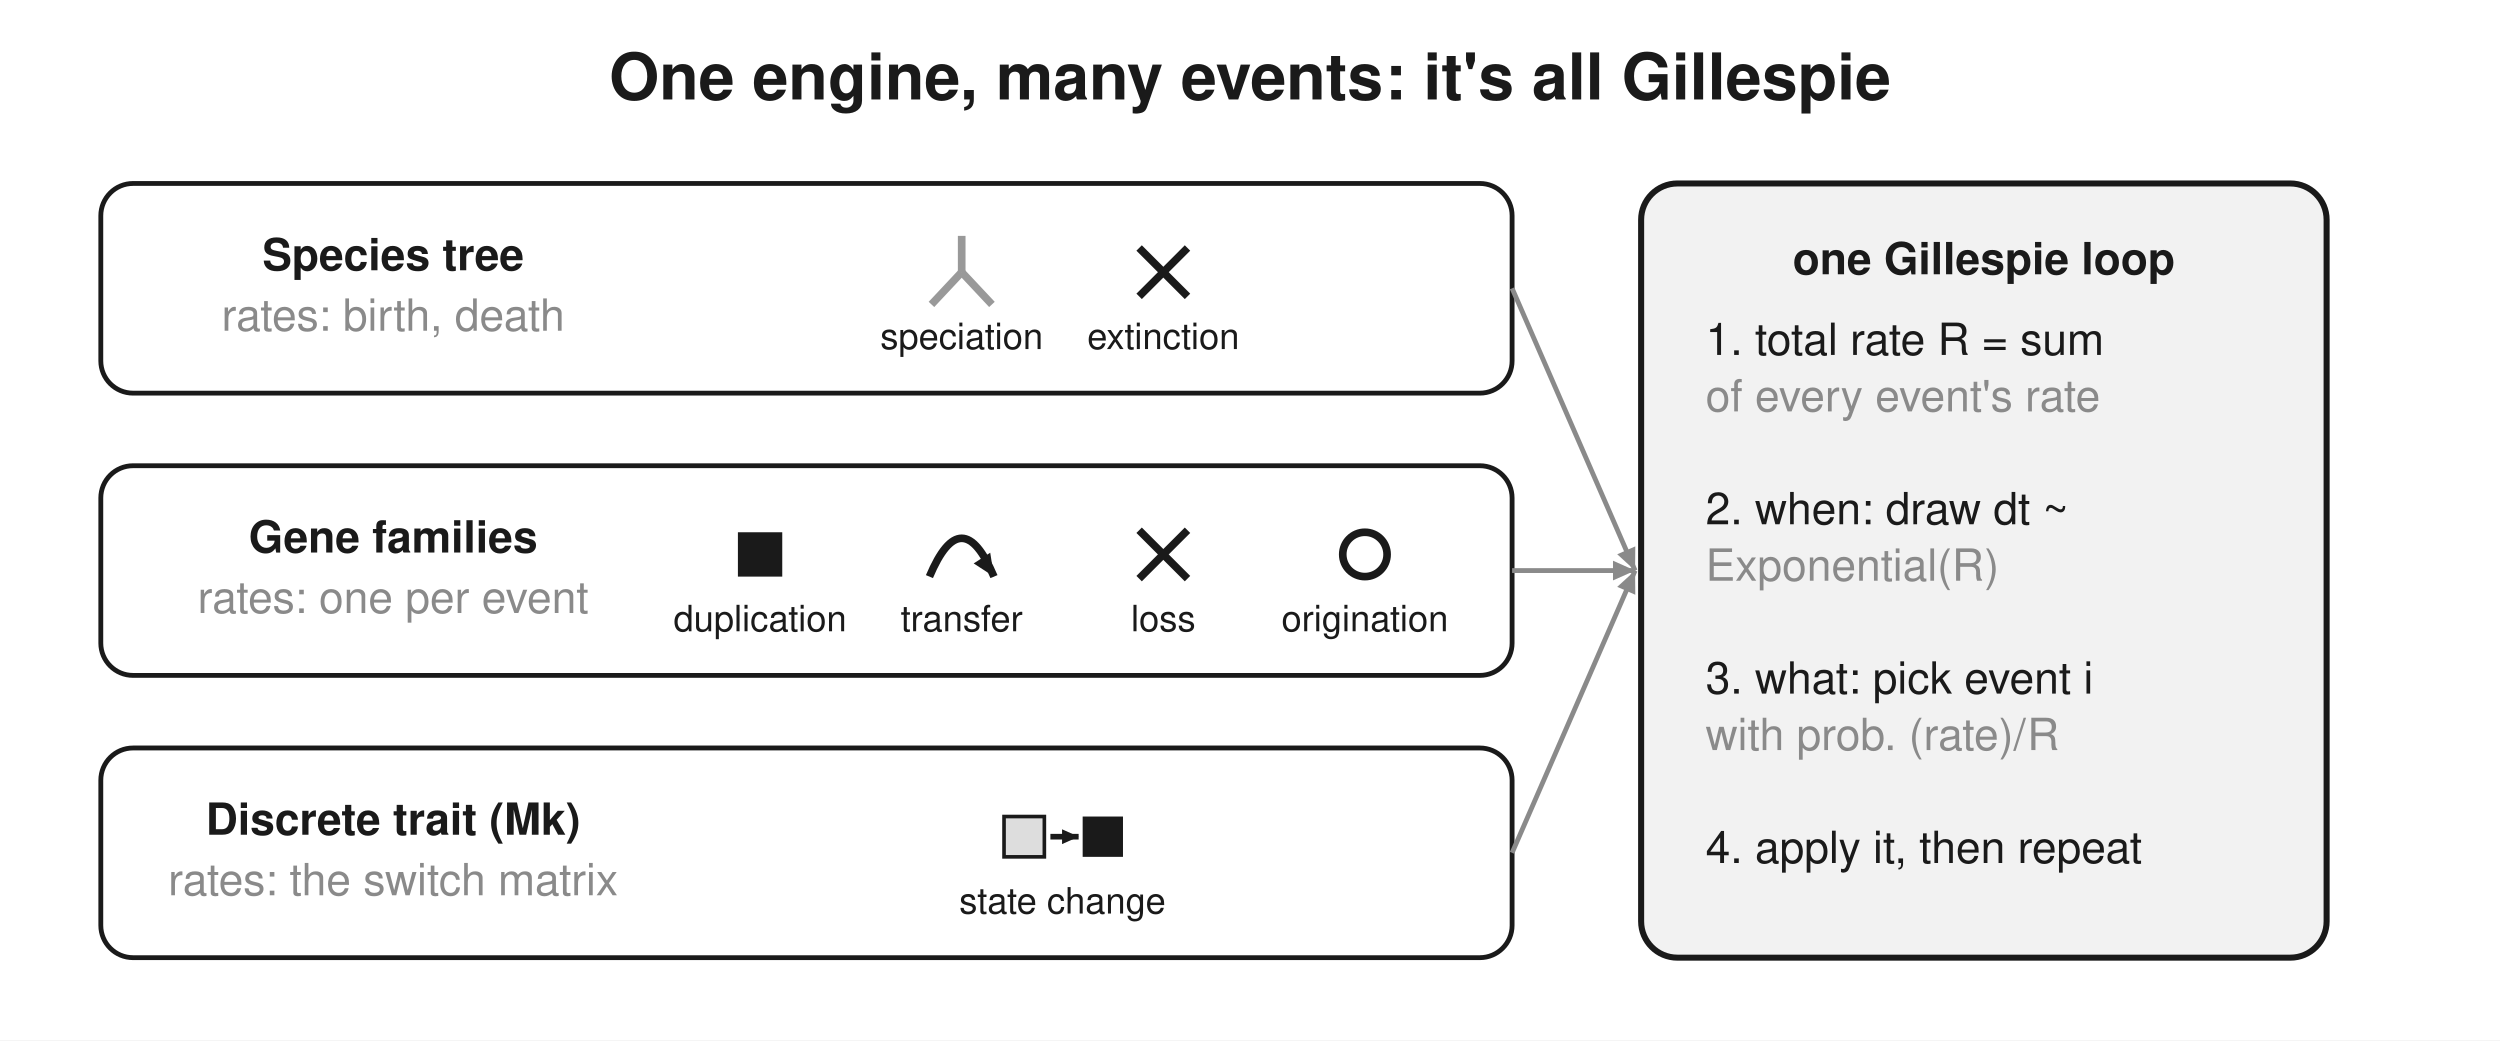
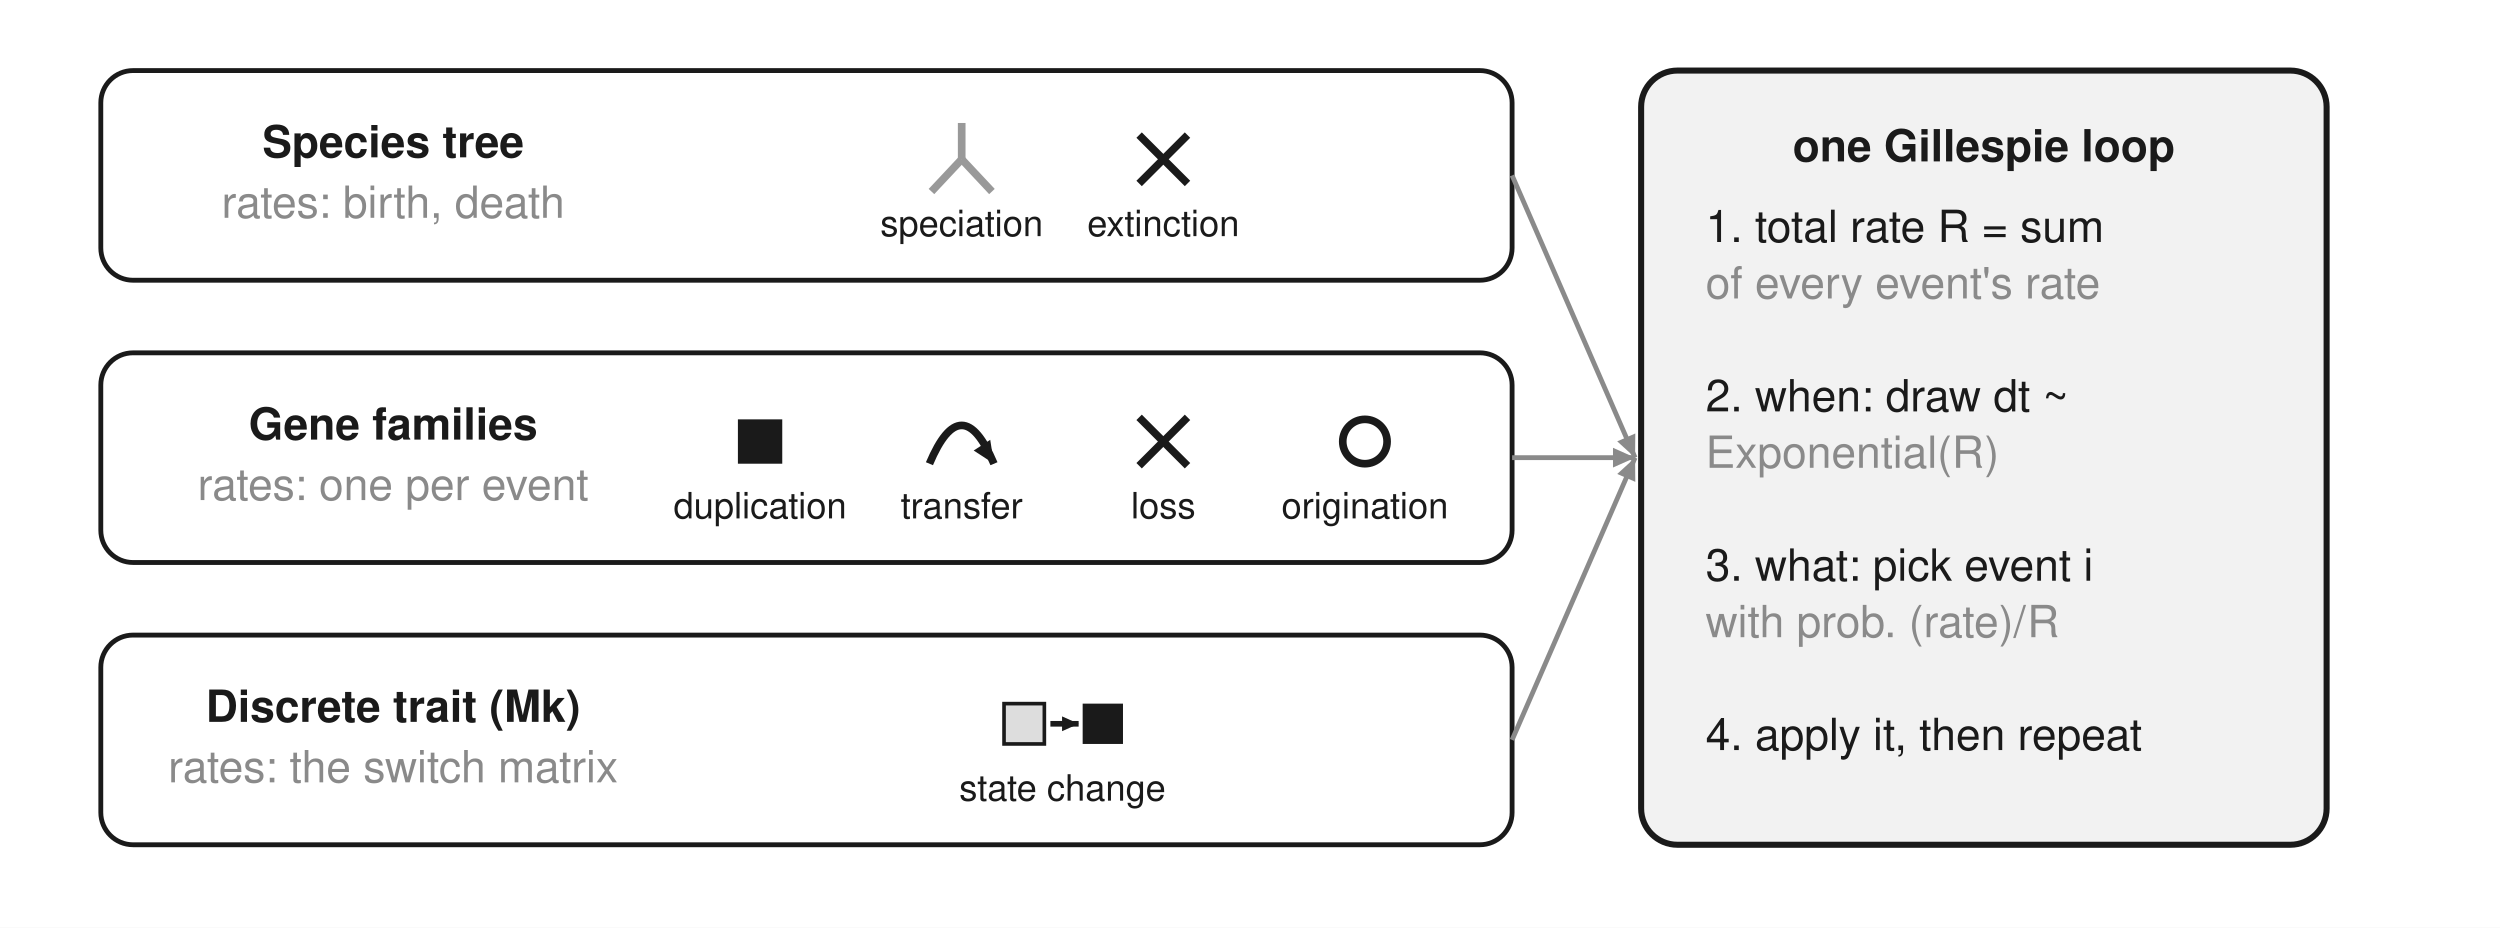
- <svg xmlns="http://www.w3.org/2000/svg" width="1240" height="516" viewBox="0 0 1240 516">
+ <svg xmlns="http://www.w3.org/2000/svg" width="1240" height="460" viewBox="0 0 1240 460">
  <defs>
</defs>
-   <rect x="0" y="0" width="1240" height="516" fill="white" />
-   <text x="620.0" y="42" font-size="32" font-family="Helvetica" text-anchor="middle" dominant-baseline="central" fill="#1a1a1a" font-weight="bold">One engine, many events: it's all Gillespie</text>
-   <rect x="50" y="91.0" width="700" height="104" rx="16" ry="16" fill="white" stroke="#1a1a1a" stroke-width="2.4" />
-   <text x="195" y="129" font-size="22" font-family="Helvetica" text-anchor="middle" dominant-baseline="central" fill="#1a1a1a" font-weight="bold">Species tree</text>
-   <text x="195" y="159" font-size="22" font-family="Helvetica" text-anchor="middle" dominant-baseline="central" fill="#8a8a8a" font-weight="normal">rates: birth, death</text>
-   <path d="M477.0,117 L477.0,135" stroke="#999999" stroke-width="3.8" />
-   <path d="M477.0,135 L462.0,151" stroke="#999999" stroke-width="3.8" />
-   <path d="M477.0,135 L492.0,151" stroke="#999999" stroke-width="3.8" />
-   <text x="477.0" y="169" font-size="18" font-family="Helvetica" text-anchor="middle" dominant-baseline="central" fill="#1a1a1a" font-weight="normal">speciation</text>
-   <path d="M565.0,123 L589.0,147" stroke="#1a1a1a" stroke-width="3.8" />
-   <path d="M565.0,147 L589.0,123" stroke="#1a1a1a" stroke-width="3.8" />
-   <text x="577.0" y="169" font-size="18" font-family="Helvetica" text-anchor="middle" dominant-baseline="central" fill="#1a1a1a" font-weight="normal">extinction</text>
-   <rect x="50" y="231.0" width="700" height="104" rx="16" ry="16" fill="white" stroke="#1a1a1a" stroke-width="2.4" />
-   <text x="195" y="269" font-size="22" font-family="Helvetica" text-anchor="middle" dominant-baseline="central" fill="#1a1a1a" font-weight="bold">Gene families</text>
-   <text x="195" y="299" font-size="22" font-family="Helvetica" text-anchor="middle" dominant-baseline="central" fill="#8a8a8a" font-weight="normal">rates: one per event</text>
-   <rect x="366.0" y="264.0" width="22" height="22" fill="#1a1a1a" />
-   <text x="377.0" y="309" font-size="18" font-family="Helvetica" text-anchor="middle" dominant-baseline="central" fill="#1a1a1a" font-weight="normal">duplication</text>
-   <path d="M461.0,286 Q477.0,248,493.0,286" fill="none" stroke="#1a1a1a" stroke-width="3.8" />
-   <path d="M493.0,286 L482.939,279.459 L491.156,274.143 Z" fill="#1a1a1a" />
-   <text x="477.0" y="309" font-size="18" font-family="Helvetica" text-anchor="middle" dominant-baseline="central" fill="#1a1a1a" font-weight="normal">transfer</text>
-   <path d="M565.0,263 L589.0,287" stroke="#1a1a1a" stroke-width="3.8" />
-   <path d="M565.0,287 L589.0,263" stroke="#1a1a1a" stroke-width="3.8" />
-   <text x="577.0" y="309" font-size="18" font-family="Helvetica" text-anchor="middle" dominant-baseline="central" fill="#1a1a1a" font-weight="normal">loss</text>
-   <circle cx="677.0" cy="275" r="11" fill="none" stroke="#1a1a1a" stroke-width="3.8" />
-   <text x="677.0" y="309" font-size="18" font-family="Helvetica" text-anchor="middle" dominant-baseline="central" fill="#1a1a1a" font-weight="normal">origination</text>
-   <rect x="50" y="371.0" width="700" height="104" rx="16" ry="16" fill="white" stroke="#1a1a1a" stroke-width="2.4" />
-   <text x="195" y="409" font-size="22" font-family="Helvetica" text-anchor="middle" dominant-baseline="central" fill="#1a1a1a" font-weight="bold">Discrete trait (Mk)</text>
-   <text x="195" y="439" font-size="22" font-family="Helvetica" text-anchor="middle" dominant-baseline="central" fill="#8a8a8a" font-weight="normal">rates: the switch matrix</text>
-   <rect x="498.0" y="405" width="20" height="20" fill="#dddddd" stroke="#1a1a1a" stroke-width="1.8" />
-   <rect x="537.0" y="405" width="20" height="20" fill="#1a1a1a" />
-   <path d="M521.0,415 L535.0,415" stroke="#1a1a1a" stroke-width="2.8" />
-   <path d="M535.0,415 L526.782,418.67 L526.782,411.33 Z" fill="#1a1a1a" />
-   <text x="527.0" y="449" font-size="18" font-family="Helvetica" text-anchor="middle" dominant-baseline="central" fill="#1a1a1a" font-weight="normal">state change</text>
-   <rect x="814" y="91.0" width="340" height="384.0" rx="18" ry="18" fill="#f2f2f2" stroke="#1a1a1a" stroke-width="3.0" />
-   <text x="984.0" y="131.0" font-size="22" font-family="Helvetica" text-anchor="middle" dominant-baseline="central" fill="#1a1a1a" font-weight="bold">one Gillespie loop</text>
-   <text x="846" y="171.0" font-size="22" font-family="Helvetica" text-anchor="start" dominant-baseline="central" fill="#1a1a1a" font-weight="normal">1.  total rate R = sum</text>
-   <text x="846" y="199.0" font-size="22" font-family="Helvetica" text-anchor="start" dominant-baseline="central" fill="#8a8a8a" font-weight="normal">     of every event's rate</text>
-   <text x="846" y="227.0" font-size="22" font-family="Helvetica" text-anchor="start" dominant-baseline="central" fill="#8a8a8a" font-weight="normal" />
-   <text x="846" y="255.0" font-size="22" font-family="Helvetica" text-anchor="start" dominant-baseline="central" fill="#1a1a1a" font-weight="normal">2.  when:  draw dt ~</text>
-   <text x="846" y="283.0" font-size="22" font-family="Helvetica" text-anchor="start" dominant-baseline="central" fill="#8a8a8a" font-weight="normal">     Exponential(R)</text>
-   <text x="846" y="311.0" font-size="22" font-family="Helvetica" text-anchor="start" dominant-baseline="central" fill="#8a8a8a" font-weight="normal" />
-   <text x="846" y="339.0" font-size="22" font-family="Helvetica" text-anchor="start" dominant-baseline="central" fill="#1a1a1a" font-weight="normal">3.  what:  pick event i</text>
-   <text x="846" y="367.0" font-size="22" font-family="Helvetica" text-anchor="start" dominant-baseline="central" fill="#8a8a8a" font-weight="normal">     with prob. (rate)/R</text>
-   <text x="846" y="395.0" font-size="22" font-family="Helvetica" text-anchor="start" dominant-baseline="central" fill="#8a8a8a" font-weight="normal" />
-   <text x="846" y="423.0" font-size="22" font-family="Helvetica" text-anchor="start" dominant-baseline="central" fill="#1a1a1a" font-weight="normal">4.  apply it, then repeat</text>
-   <path d="M750,143 L811,283.0" stroke="#8a8a8a" stroke-width="2.4" />
-   <path d="M811,283.0 L802.137,274.91 L811.109,271 Z" fill="#8a8a8a" />
-   <path d="M750,283 L811,283.0" stroke="#8a8a8a" stroke-width="2.4" />
-   <path d="M811,283.0 L800.043,287.893 L800.043,278.107 Z" fill="#8a8a8a" />
-   <path d="M750,423 L811,283.0" stroke="#8a8a8a" stroke-width="2.4" />
-   <path d="M811,283.0 L811.109,295 L802.137,291.09 Z" fill="#8a8a8a" />
+   <rect x="0" y="0" width="1240" height="460" fill="white" />
+   <g transform="translate(0,-56)">
+     <rect x="0" y="0" width="1240" height="516" fill="white" />
+     <rect x="50" y="91.0" width="700" height="104" rx="16" ry="16" fill="white" stroke="#1a1a1a" stroke-width="2.4" />
+     <text x="195" y="129" font-size="22" font-family="Helvetica" text-anchor="middle" dominant-baseline="central" fill="#1a1a1a" font-weight="bold">Species tree</text>
+     <text x="195" y="159" font-size="22" font-family="Helvetica" text-anchor="middle" dominant-baseline="central" fill="#8a8a8a" font-weight="normal">rates: birth, death</text>
+     <path d="M477.0,117 L477.0,135" stroke="#999999" stroke-width="3.8" />
+     <path d="M477.0,135 L462.0,151" stroke="#999999" stroke-width="3.8" />
+     <path d="M477.0,135 L492.0,151" stroke="#999999" stroke-width="3.8" />
+     <text x="477.0" y="169" font-size="18" font-family="Helvetica" text-anchor="middle" dominant-baseline="central" fill="#1a1a1a" font-weight="normal">speciation</text>
+     <path d="M565.0,123 L589.0,147" stroke="#1a1a1a" stroke-width="3.8" />
+     <path d="M565.0,147 L589.0,123" stroke="#1a1a1a" stroke-width="3.8" />
+     <text x="577.0" y="169" font-size="18" font-family="Helvetica" text-anchor="middle" dominant-baseline="central" fill="#1a1a1a" font-weight="normal">extinction</text>
+     <rect x="50" y="231.0" width="700" height="104" rx="16" ry="16" fill="white" stroke="#1a1a1a" stroke-width="2.4" />
+     <text x="195" y="269" font-size="22" font-family="Helvetica" text-anchor="middle" dominant-baseline="central" fill="#1a1a1a" font-weight="bold">Gene families</text>
+     <text x="195" y="299" font-size="22" font-family="Helvetica" text-anchor="middle" dominant-baseline="central" fill="#8a8a8a" font-weight="normal">rates: one per event</text>
+     <rect x="366.0" y="264.0" width="22" height="22" fill="#1a1a1a" />
+     <text x="377.0" y="309" font-size="18" font-family="Helvetica" text-anchor="middle" dominant-baseline="central" fill="#1a1a1a" font-weight="normal">duplication</text>
+     <path d="M461.0,286 Q477.0,248,493.0,286" fill="none" stroke="#1a1a1a" stroke-width="3.8" />
+     <path d="M493.0,286 L482.939,279.459 L491.156,274.143 Z" fill="#1a1a1a" />
+     <text x="477.0" y="309" font-size="18" font-family="Helvetica" text-anchor="middle" dominant-baseline="central" fill="#1a1a1a" font-weight="normal">transfer</text>
+     <path d="M565.0,263 L589.0,287" stroke="#1a1a1a" stroke-width="3.8" />
+     <path d="M565.0,287 L589.0,263" stroke="#1a1a1a" stroke-width="3.8" />
+     <text x="577.0" y="309" font-size="18" font-family="Helvetica" text-anchor="middle" dominant-baseline="central" fill="#1a1a1a" font-weight="normal">loss</text>
+     <circle cx="677.0" cy="275" r="11" fill="none" stroke="#1a1a1a" stroke-width="3.8" />
+     <text x="677.0" y="309" font-size="18" font-family="Helvetica" text-anchor="middle" dominant-baseline="central" fill="#1a1a1a" font-weight="normal">origination</text>
+     <rect x="50" y="371.0" width="700" height="104" rx="16" ry="16" fill="white" stroke="#1a1a1a" stroke-width="2.4" />
+     <text x="195" y="409" font-size="22" font-family="Helvetica" text-anchor="middle" dominant-baseline="central" fill="#1a1a1a" font-weight="bold">Discrete trait (Mk)</text>
+     <text x="195" y="439" font-size="22" font-family="Helvetica" text-anchor="middle" dominant-baseline="central" fill="#8a8a8a" font-weight="normal">rates: the switch matrix</text>
+     <rect x="498.0" y="405" width="20" height="20" fill="#dddddd" stroke="#1a1a1a" stroke-width="1.8" />
+     <rect x="537.0" y="405" width="20" height="20" fill="#1a1a1a" />
+     <path d="M521.0,415 L535.0,415" stroke="#1a1a1a" stroke-width="2.8" />
+     <path d="M535.0,415 L526.782,418.67 L526.782,411.33 Z" fill="#1a1a1a" />
+     <text x="527.0" y="449" font-size="18" font-family="Helvetica" text-anchor="middle" dominant-baseline="central" fill="#1a1a1a" font-weight="normal">state change</text>
+     <rect x="814" y="91.0" width="340" height="384.0" rx="18" ry="18" fill="#f2f2f2" stroke="#1a1a1a" stroke-width="3.0" />
+     <text x="984.0" y="131.0" font-size="22" font-family="Helvetica" text-anchor="middle" dominant-baseline="central" fill="#1a1a1a" font-weight="bold">one Gillespie loop</text>
+     <text x="846" y="171.0" font-size="22" font-family="Helvetica" text-anchor="start" dominant-baseline="central" fill="#1a1a1a" font-weight="normal">1.  total rate R = sum</text>
+     <text x="846" y="199.0" font-size="22" font-family="Helvetica" text-anchor="start" dominant-baseline="central" fill="#8a8a8a" font-weight="normal">     of every event's rate</text>
+     <text x="846" y="227.0" font-size="22" font-family="Helvetica" text-anchor="start" dominant-baseline="central" fill="#8a8a8a" font-weight="normal" />
+     <text x="846" y="255.0" font-size="22" font-family="Helvetica" text-anchor="start" dominant-baseline="central" fill="#1a1a1a" font-weight="normal">2.  when:  draw dt ~</text>
+     <text x="846" y="283.0" font-size="22" font-family="Helvetica" text-anchor="start" dominant-baseline="central" fill="#8a8a8a" font-weight="normal">     Exponential(R)</text>
+     <text x="846" y="311.0" font-size="22" font-family="Helvetica" text-anchor="start" dominant-baseline="central" fill="#8a8a8a" font-weight="normal" />
+     <text x="846" y="339.0" font-size="22" font-family="Helvetica" text-anchor="start" dominant-baseline="central" fill="#1a1a1a" font-weight="normal">3.  what:  pick event i</text>
+     <text x="846" y="367.0" font-size="22" font-family="Helvetica" text-anchor="start" dominant-baseline="central" fill="#8a8a8a" font-weight="normal">     with prob. (rate)/R</text>
+     <text x="846" y="395.0" font-size="22" font-family="Helvetica" text-anchor="start" dominant-baseline="central" fill="#8a8a8a" font-weight="normal" />
+     <text x="846" y="423.0" font-size="22" font-family="Helvetica" text-anchor="start" dominant-baseline="central" fill="#1a1a1a" font-weight="normal">4.  apply it, then repeat</text>
+     <path d="M750,143 L811,283.0" stroke="#8a8a8a" stroke-width="2.4" />
+     <path d="M811,283.0 L802.137,274.91 L811.109,271 Z" fill="#8a8a8a" />
+     <path d="M750,283 L811,283.0" stroke="#8a8a8a" stroke-width="2.4" />
+     <path d="M811,283.0 L800.043,287.893 L800.043,278.107 Z" fill="#8a8a8a" />
+     <path d="M750,423 L811,283.0" stroke="#8a8a8a" stroke-width="2.4" />
+     <path d="M811,283.0 L811.109,295 L802.137,291.09 Z" fill="#8a8a8a" />
+   </g>
</svg>
